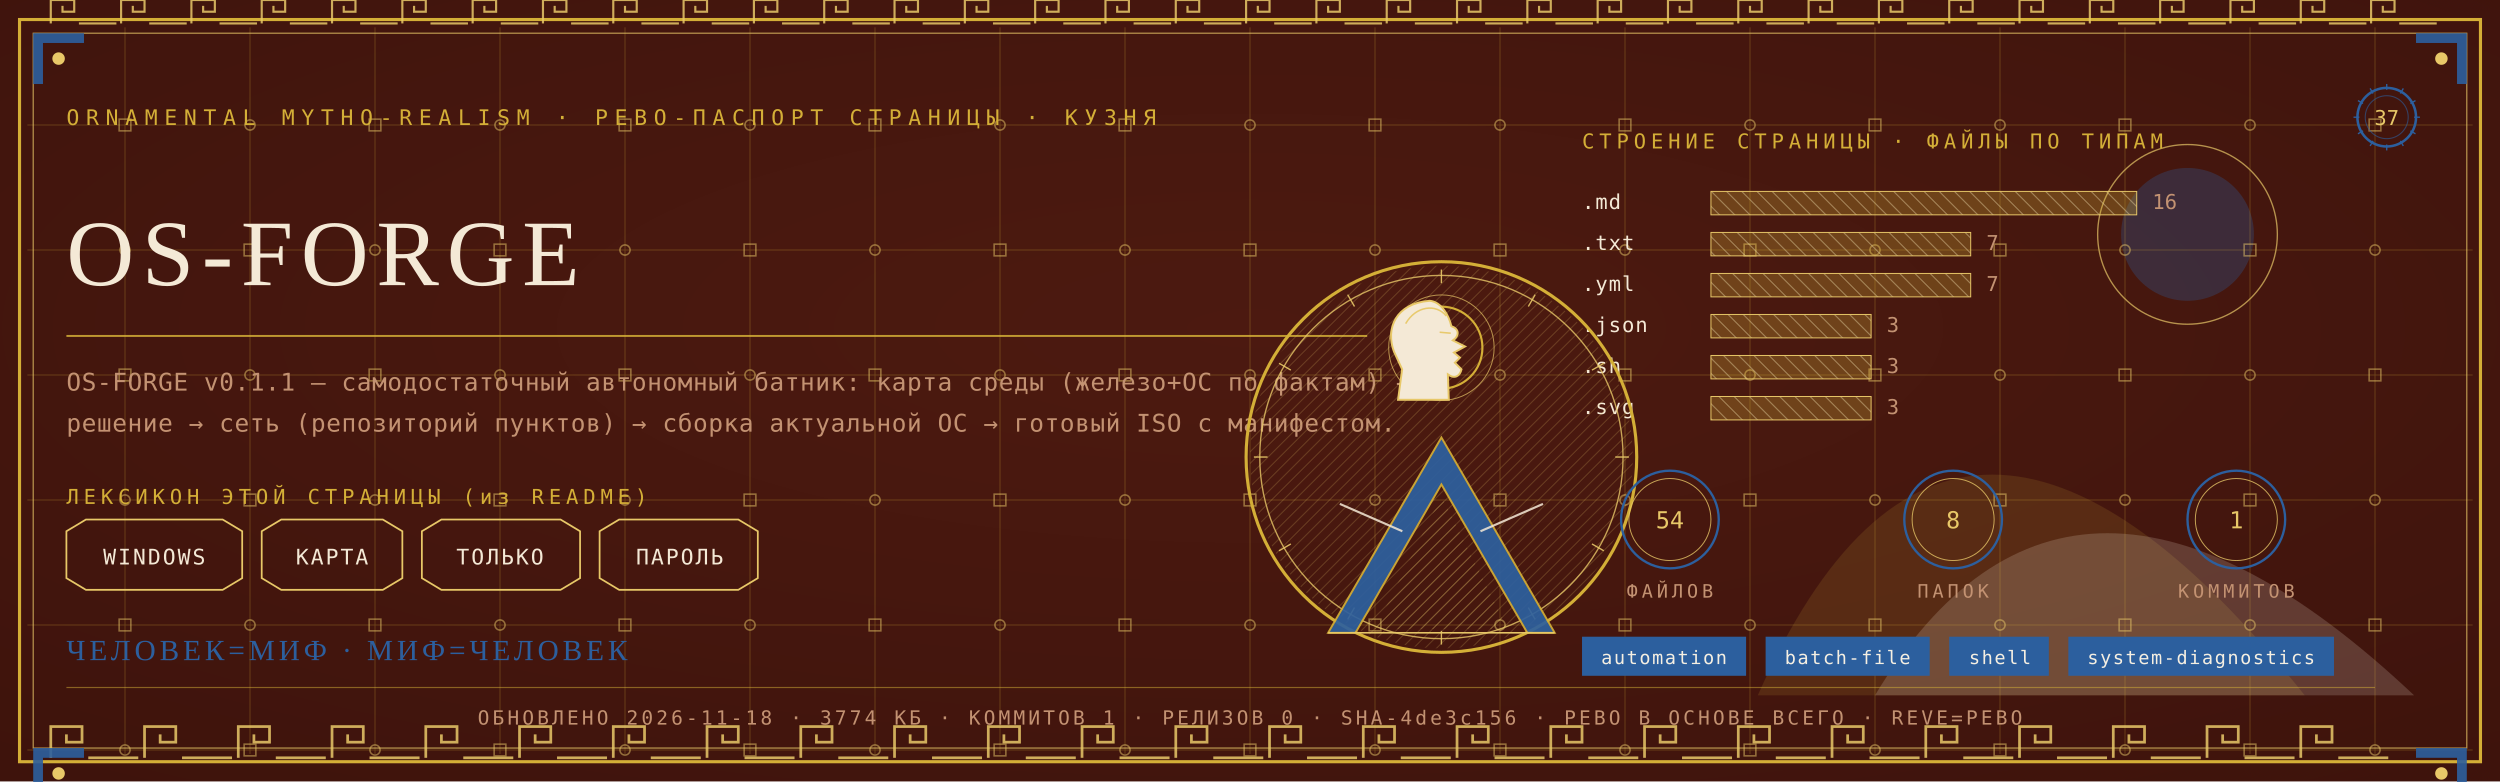
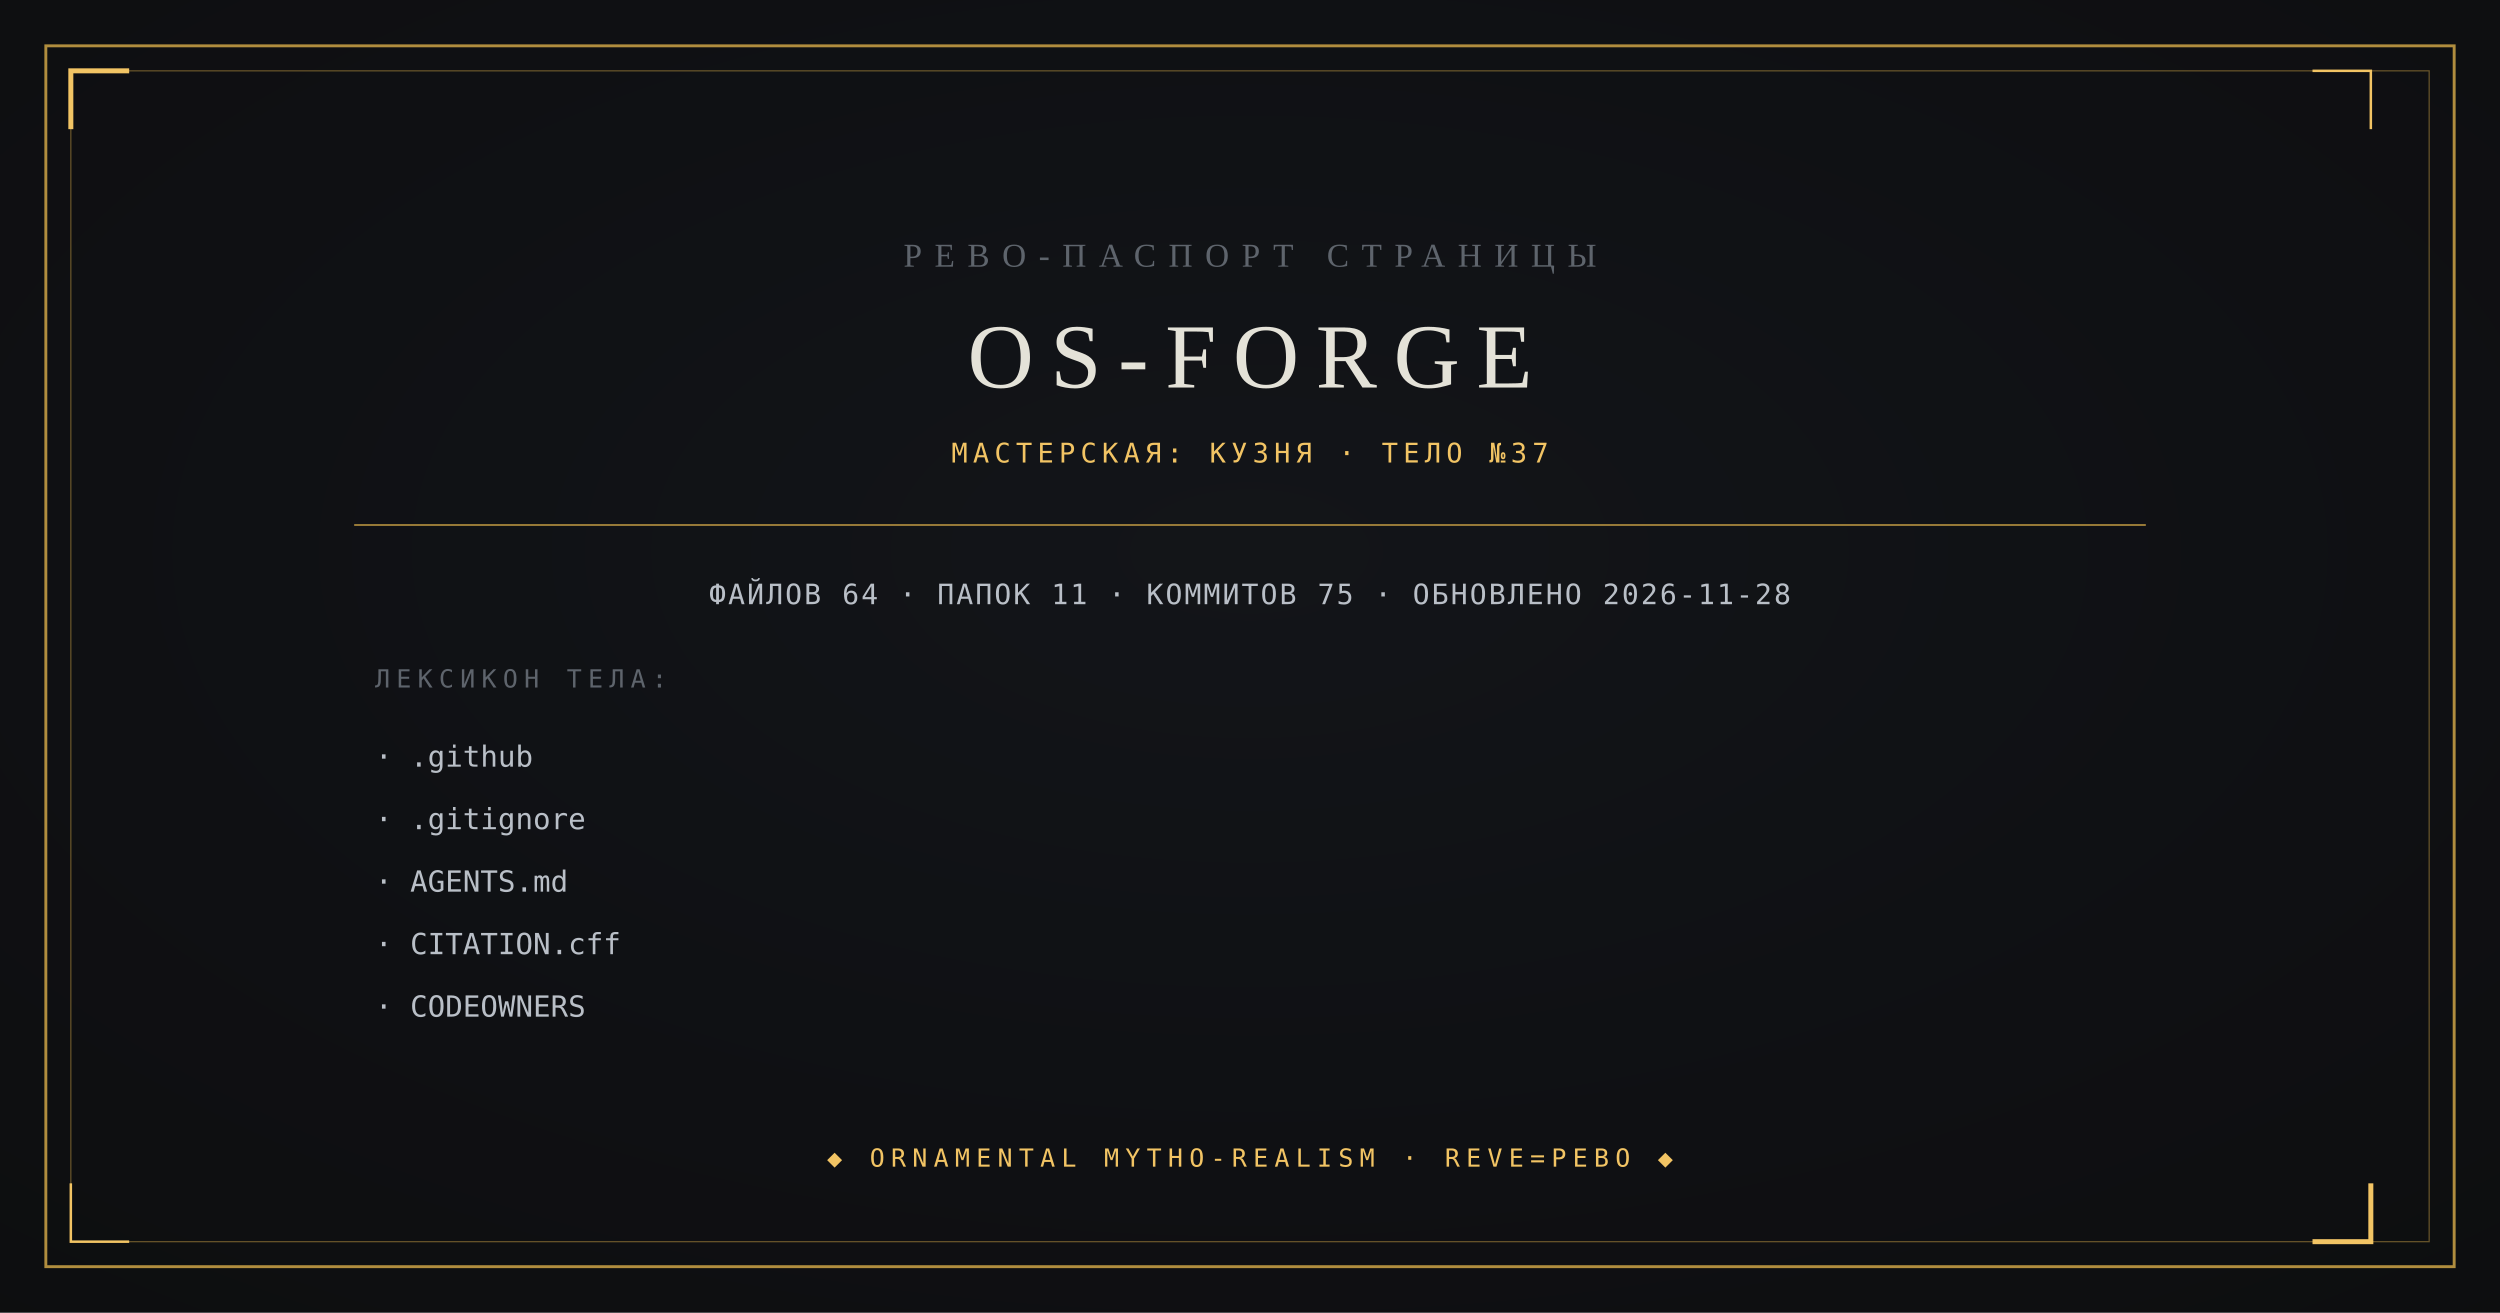
- <svg xmlns="http://www.w3.org/2000/svg" viewBox="0 0 1280 400" width="1280" height="400">
-   <defs>
-     <radialGradient id="rp37" cx="0.5" cy="0.42" r="1.1">
-       <stop offset="0" stop-color="#4E1A10" />
-       <stop offset="1" stop-color="#38100A" />
-     </radialGradient>
-     <pattern id="hatchm" width="4.2" height="4.2" patternUnits="userSpaceOnUse" patternTransform="rotate(45)">
-       <rect width="4.2" height="4.2" fill="none" />
-       <line x1="0" y1="0" x2="0" y2="4.2" stroke="#E8C868" stroke-width="0.5" />
-     </pattern>
-     <pattern id="hatchv" width="5.5" height="5.5" patternUnits="userSpaceOnUse" patternTransform="rotate(-45)">
-       <rect width="5.5" height="5.5" fill="none" />
-       <line x1="0" y1="0" x2="0" y2="5.5" stroke="#F4E9D6" stroke-width="0.5" />
-     </pattern>
-   </defs>
-   <rect width="1280" height="400" fill="#38100A" />
-   <rect width="1280" height="400" fill="url(#rp37)" opacity="0.94" />
-   <path d="M 900 356 Q 1000 130 1180 356 Z" fill="#D4AF37" opacity="0.14" />
-   <path d="M 960 356 Q 1060 190 1236 356 Z" fill="#F4E9D6" opacity="0.18" />
-   <circle cx="1120" cy="120" r="34" fill="#2C5F9E" opacity="0.30" />
-   <circle cx="1120" cy="120" r="46" fill="none" stroke="#E8C868" stroke-width="0.7" opacity="0.7" />
-   <g stroke="#D4AF37" stroke-width="0.45" opacity="0.30">
-     <line x1="64" y1="14" x2="64" y2="386" />
-     <line x1="128" y1="14" x2="128" y2="386" />
-     <line x1="192" y1="14" x2="192" y2="386" />
-     <line x1="256" y1="14" x2="256" y2="386" />
-     <line x1="320" y1="14" x2="320" y2="386" />
-     <line x1="384" y1="14" x2="384" y2="386" />
-     <line x1="448" y1="14" x2="448" y2="386" />
-     <line x1="512" y1="14" x2="512" y2="386" />
-     <line x1="576" y1="14" x2="576" y2="386" />
-     <line x1="640" y1="14" x2="640" y2="386" />
-     <line x1="704" y1="14" x2="704" y2="386" />
-     <line x1="768" y1="14" x2="768" y2="386" />
-     <line x1="832" y1="14" x2="832" y2="386" />
-     <line x1="896" y1="14" x2="896" y2="386" />
-     <line x1="960" y1="14" x2="960" y2="386" />
-     <line x1="1024" y1="14" x2="1024" y2="386" />
-     <line x1="1088" y1="14" x2="1088" y2="386" />
-     <line x1="1152" y1="14" x2="1152" y2="386" />
-     <line x1="1216" y1="14" x2="1216" y2="386" />
-     <line x1="14" y1="64" x2="1266" y2="64" />
-     <line x1="14" y1="128" x2="1266" y2="128" />
-     <line x1="14" y1="192" x2="1266" y2="192" />
-     <line x1="14" y1="256" x2="1266" y2="256" />
-     <line x1="14" y1="320" x2="1266" y2="320" />
-     <line x1="14" y1="384" x2="1266" y2="384" />
-   </g>
-   <g fill="none" stroke="#E8C868" stroke-width="0.8" opacity="0.5">
-     <rect x="61" y="61" width="6" height="6" />
-     <circle cx="64" cy="128" r="2.6" />
-     <rect x="61" y="189" width="6" height="6" />
-     <circle cx="64" cy="256" r="2.6" />
-     <rect x="61" y="317" width="6" height="6" />
-     <circle cx="64" cy="384" r="2.6" />
-     <circle cx="128" cy="64" r="2.6" />
-     <rect x="125" y="125" width="6" height="6" />
-     <circle cx="128" cy="192" r="2.6" />
-     <rect x="125" y="253" width="6" height="6" />
-     <circle cx="128" cy="320" r="2.6" />
-     <rect x="125" y="381" width="6" height="6" />
-     <rect x="189" y="61" width="6" height="6" />
-     <circle cx="192" cy="128" r="2.6" />
-     <rect x="189" y="189" width="6" height="6" />
-     <circle cx="192" cy="256" r="2.6" />
-     <rect x="189" y="317" width="6" height="6" />
-     <circle cx="192" cy="384" r="2.6" />
-     <circle cx="256" cy="64" r="2.6" />
-     <rect x="253" y="125" width="6" height="6" />
-     <circle cx="256" cy="192" r="2.6" />
-     <rect x="253" y="253" width="6" height="6" />
-     <circle cx="256" cy="320" r="2.6" />
-     <rect x="253" y="381" width="6" height="6" />
-     <rect x="317" y="61" width="6" height="6" />
-     <circle cx="320" cy="128" r="2.6" />
-     <rect x="317" y="189" width="6" height="6" />
-     <circle cx="320" cy="256" r="2.6" />
-     <rect x="317" y="317" width="6" height="6" />
-     <circle cx="320" cy="384" r="2.6" />
-     <circle cx="384" cy="64" r="2.6" />
-     <rect x="381" y="125" width="6" height="6" />
-     <circle cx="384" cy="192" r="2.6" />
-     <rect x="381" y="253" width="6" height="6" />
-     <circle cx="384" cy="320" r="2.6" />
-     <rect x="381" y="381" width="6" height="6" />
-     <rect x="445" y="61" width="6" height="6" />
-     <circle cx="448" cy="128" r="2.6" />
-     <rect x="445" y="189" width="6" height="6" />
-     <circle cx="448" cy="256" r="2.6" />
-     <rect x="445" y="317" width="6" height="6" />
-     <circle cx="448" cy="384" r="2.6" />
-     <circle cx="512" cy="64" r="2.6" />
-     <rect x="509" y="125" width="6" height="6" />
-     <circle cx="512" cy="192" r="2.6" />
-     <rect x="509" y="253" width="6" height="6" />
-     <circle cx="512" cy="320" r="2.6" />
-     <rect x="509" y="381" width="6" height="6" />
-     <rect x="573" y="61" width="6" height="6" />
-     <circle cx="576" cy="128" r="2.6" />
-     <rect x="573" y="189" width="6" height="6" />
-     <circle cx="576" cy="256" r="2.6" />
-     <rect x="573" y="317" width="6" height="6" />
-     <circle cx="576" cy="384" r="2.6" />
-     <circle cx="640" cy="64" r="2.6" />
-     <rect x="637" y="125" width="6" height="6" />
-     <circle cx="640" cy="192" r="2.6" />
-     <rect x="637" y="253" width="6" height="6" />
-     <circle cx="640" cy="320" r="2.6" />
-     <rect x="637" y="381" width="6" height="6" />
-     <rect x="701" y="61" width="6" height="6" />
-     <circle cx="704" cy="128" r="2.6" />
-     <rect x="701" y="189" width="6" height="6" />
-     <circle cx="704" cy="256" r="2.6" />
-     <rect x="701" y="317" width="6" height="6" />
-     <circle cx="704" cy="384" r="2.6" />
-     <circle cx="768" cy="64" r="2.6" />
-     <rect x="765" y="125" width="6" height="6" />
-     <circle cx="768" cy="192" r="2.6" />
-     <rect x="765" y="253" width="6" height="6" />
-     <circle cx="768" cy="320" r="2.6" />
-     <rect x="765" y="381" width="6" height="6" />
-     <rect x="829" y="61" width="6" height="6" />
-     <circle cx="832" cy="128" r="2.6" />
-     <rect x="829" y="189" width="6" height="6" />
-     <circle cx="832" cy="256" r="2.6" />
-     <rect x="829" y="317" width="6" height="6" />
-     <circle cx="832" cy="384" r="2.6" />
-     <circle cx="896" cy="64" r="2.6" />
-     <rect x="893" y="125" width="6" height="6" />
-     <circle cx="896" cy="192" r="2.6" />
-     <rect x="893" y="253" width="6" height="6" />
-     <circle cx="896" cy="320" r="2.6" />
-     <rect x="893" y="381" width="6" height="6" />
-     <rect x="957" y="61" width="6" height="6" />
-     <circle cx="960" cy="128" r="2.6" />
-     <rect x="957" y="189" width="6" height="6" />
-     <circle cx="960" cy="256" r="2.6" />
-     <rect x="957" y="317" width="6" height="6" />
-     <circle cx="960" cy="384" r="2.6" />
-     <circle cx="1024" cy="64" r="2.6" />
-     <rect x="1021" y="125" width="6" height="6" />
-     <circle cx="1024" cy="192" r="2.6" />
-     <rect x="1021" y="253" width="6" height="6" />
-     <circle cx="1024" cy="320" r="2.6" />
-     <rect x="1021" y="381" width="6" height="6" />
-     <rect x="1085" y="61" width="6" height="6" />
-     <circle cx="1088" cy="128" r="2.6" />
-     <rect x="1085" y="189" width="6" height="6" />
-     <circle cx="1088" cy="256" r="2.6" />
-     <rect x="1085" y="317" width="6" height="6" />
-     <circle cx="1088" cy="384" r="2.6" />
-     <circle cx="1152" cy="64" r="2.6" />
-     <rect x="1149" y="125" width="6" height="6" />
-     <circle cx="1152" cy="192" r="2.6" />
-     <rect x="1149" y="253" width="6" height="6" />
-     <circle cx="1152" cy="320" r="2.6" />
-     <rect x="1149" y="381" width="6" height="6" />
-     <rect x="1213" y="61" width="6" height="6" />
-     <circle cx="1216" cy="128" r="2.6" />
-     <rect x="1213" y="189" width="6" height="6" />
-     <circle cx="1216" cy="256" r="2.6" />
-     <rect x="1213" y="317" width="6" height="6" />
-     <circle cx="1216" cy="384" r="2.6" />
-   </g>
-   <rect x="10" y="10" width="1260" height="380" fill="none" stroke="#D4AF37" stroke-width="1.6" />
-   <rect x="17" y="17" width="1246" height="366" fill="none" stroke="#E8C868" stroke-width="0.6" opacity="0.75" />
-   <g fill="none" stroke="#E8C868" stroke-width="1.4" opacity="0.85">
-     <path d="M 26 388 L 26 372 L 42 372 L 42 380.0 L 34.0 380.0 L 34.0 376.0" />
-     <line x1="45.2" y1="388" x2="70.8" y2="388" />
-     <path d="M 74 388 L 74 372 L 90 372 L 90 380.0 L 82.0 380.0 L 82.0 376.0" />
-     <line x1="93.2" y1="388" x2="118.8" y2="388" />
-     <path d="M 122 388 L 122 372 L 138 372 L 138 380.0 L 130.0 380.0 L 130.0 376.0" />
-     <line x1="141.2" y1="388" x2="166.8" y2="388" />
-     <path d="M 170 388 L 170 372 L 186 372 L 186 380.0 L 178.0 380.0 L 178.0 376.0" />
-     <line x1="189.2" y1="388" x2="214.8" y2="388" />
-     <path d="M 218 388 L 218 372 L 234 372 L 234 380.0 L 226.0 380.0 L 226.0 376.0" />
-     <line x1="237.2" y1="388" x2="262.8" y2="388" />
-     <path d="M 266 388 L 266 372 L 282 372 L 282 380.0 L 274.0 380.0 L 274.0 376.0" />
-     <line x1="285.2" y1="388" x2="310.8" y2="388" />
-     <path d="M 314 388 L 314 372 L 330 372 L 330 380.0 L 322.0 380.0 L 322.0 376.0" />
-     <line x1="333.2" y1="388" x2="358.8" y2="388" />
-     <path d="M 362 388 L 362 372 L 378 372 L 378 380.0 L 370.0 380.0 L 370.0 376.0" />
-     <line x1="381.2" y1="388" x2="406.8" y2="388" />
-     <path d="M 410 388 L 410 372 L 426 372 L 426 380.0 L 418.0 380.0 L 418.0 376.0" />
-     <line x1="429.2" y1="388" x2="454.8" y2="388" />
-     <path d="M 458 388 L 458 372 L 474 372 L 474 380.0 L 466.0 380.0 L 466.0 376.0" />
-     <line x1="477.2" y1="388" x2="502.8" y2="388" />
-     <path d="M 506 388 L 506 372 L 522 372 L 522 380.0 L 514.0 380.0 L 514.0 376.0" />
-     <line x1="525.2" y1="388" x2="550.8" y2="388" />
-     <path d="M 554 388 L 554 372 L 570 372 L 570 380.0 L 562.0 380.0 L 562.0 376.0" />
-     <line x1="573.2" y1="388" x2="598.8" y2="388" />
-     <path d="M 602 388 L 602 372 L 618 372 L 618 380.0 L 610.0 380.0 L 610.0 376.0" />
-     <line x1="621.2" y1="388" x2="646.8" y2="388" />
-     <path d="M 650 388 L 650 372 L 666 372 L 666 380.0 L 658.0 380.0 L 658.0 376.0" />
-     <line x1="669.2" y1="388" x2="694.8" y2="388" />
-     <path d="M 698 388 L 698 372 L 714 372 L 714 380.0 L 706.0 380.0 L 706.0 376.0" />
-     <line x1="717.2" y1="388" x2="742.8" y2="388" />
-     <path d="M 746 388 L 746 372 L 762 372 L 762 380.0 L 754.0 380.0 L 754.0 376.0" />
-     <line x1="765.2" y1="388" x2="790.8" y2="388" />
-     <path d="M 794 388 L 794 372 L 810 372 L 810 380.0 L 802.0 380.0 L 802.0 376.0" />
-     <line x1="813.2" y1="388" x2="838.8" y2="388" />
-     <path d="M 842 388 L 842 372 L 858 372 L 858 380.0 L 850.0 380.0 L 850.0 376.0" />
-     <line x1="861.2" y1="388" x2="886.8" y2="388" />
-     <path d="M 890 388 L 890 372 L 906 372 L 906 380.0 L 898.0 380.0 L 898.0 376.0" />
-     <line x1="909.2" y1="388" x2="934.8" y2="388" />
-     <path d="M 938 388 L 938 372 L 954 372 L 954 380.0 L 946.0 380.0 L 946.0 376.0" />
-     <line x1="957.2" y1="388" x2="982.8" y2="388" />
-     <path d="M 986 388 L 986 372 L 1002 372 L 1002 380.0 L 994.0 380.0 L 994.0 376.0" />
-     <line x1="1005.2" y1="388" x2="1030.8" y2="388" />
-     <path d="M 1034 388 L 1034 372 L 1050 372 L 1050 380.0 L 1042.0 380.0 L 1042.0 376.0" />
-     <line x1="1053.2" y1="388" x2="1078.8" y2="388" />
-     <path d="M 1082 388 L 1082 372 L 1098 372 L 1098 380.0 L 1090.0 380.0 L 1090.0 376.0" />
-     <line x1="1101.2" y1="388" x2="1126.8" y2="388" />
-     <path d="M 1130 388 L 1130 372 L 1146 372 L 1146 380.0 L 1138.0 380.0 L 1138.0 376.0" />
-     <line x1="1149.2" y1="388" x2="1174.8" y2="388" />
-     <path d="M 1178 388 L 1178 372 L 1194 372 L 1194 380.0 L 1186.0 380.0 L 1186.0 376.0" />
-     <line x1="1197.2" y1="388" x2="1222.8" y2="388" />
-   </g>
-   <g fill="none" stroke="#E8C868" stroke-width="1.1" opacity="0.85">
-     <path d="M 26 12 L 26 0 L 38 0 L 38 6.0 L 32.0 6.0 L 32.0 3.0" />
-     <line x1="40.4" y1="12" x2="59.6" y2="12" />
-     <path d="M 62 12 L 62 0 L 74 0 L 74 6.0 L 68.0 6.0 L 68.0 3.0" />
-     <line x1="76.4" y1="12" x2="95.6" y2="12" />
-     <path d="M 98 12 L 98 0 L 110 0 L 110 6.0 L 104.0 6.0 L 104.0 3.0" />
-     <line x1="112.4" y1="12" x2="131.6" y2="12" />
-     <path d="M 134 12 L 134 0 L 146 0 L 146 6.0 L 140.0 6.0 L 140.0 3.0" />
-     <line x1="148.4" y1="12" x2="167.6" y2="12" />
-     <path d="M 170 12 L 170 0 L 182 0 L 182 6.0 L 176.0 6.0 L 176.0 3.0" />
-     <line x1="184.4" y1="12" x2="203.6" y2="12" />
-     <path d="M 206 12 L 206 0 L 218 0 L 218 6.0 L 212.0 6.0 L 212.0 3.0" />
-     <line x1="220.4" y1="12" x2="239.6" y2="12" />
-     <path d="M 242 12 L 242 0 L 254 0 L 254 6.0 L 248.0 6.0 L 248.0 3.0" />
-     <line x1="256.4" y1="12" x2="275.6" y2="12" />
-     <path d="M 278 12 L 278 0 L 290 0 L 290 6.0 L 284.0 6.0 L 284.0 3.0" />
-     <line x1="292.4" y1="12" x2="311.6" y2="12" />
-     <path d="M 314 12 L 314 0 L 326 0 L 326 6.0 L 320.0 6.0 L 320.0 3.0" />
-     <line x1="328.4" y1="12" x2="347.6" y2="12" />
-     <path d="M 350 12 L 350 0 L 362 0 L 362 6.0 L 356.0 6.0 L 356.0 3.0" />
-     <line x1="364.4" y1="12" x2="383.6" y2="12" />
-     <path d="M 386 12 L 386 0 L 398 0 L 398 6.0 L 392.0 6.0 L 392.0 3.0" />
-     <line x1="400.4" y1="12" x2="419.6" y2="12" />
-     <path d="M 422 12 L 422 0 L 434 0 L 434 6.0 L 428.0 6.0 L 428.0 3.0" />
-     <line x1="436.4" y1="12" x2="455.6" y2="12" />
-     <path d="M 458 12 L 458 0 L 470 0 L 470 6.0 L 464.0 6.0 L 464.0 3.0" />
-     <line x1="472.4" y1="12" x2="491.6" y2="12" />
-     <path d="M 494 12 L 494 0 L 506 0 L 506 6.0 L 500.0 6.0 L 500.0 3.0" />
-     <line x1="508.4" y1="12" x2="527.6" y2="12" />
-     <path d="M 530 12 L 530 0 L 542 0 L 542 6.0 L 536.0 6.0 L 536.0 3.0" />
-     <line x1="544.4" y1="12" x2="563.6" y2="12" />
-     <path d="M 566 12 L 566 0 L 578 0 L 578 6.0 L 572.0 6.0 L 572.0 3.0" />
-     <line x1="580.4" y1="12" x2="599.6" y2="12" />
-     <path d="M 602 12 L 602 0 L 614 0 L 614 6.0 L 608.0 6.0 L 608.0 3.0" />
-     <line x1="616.4" y1="12" x2="635.6" y2="12" />
-     <path d="M 638 12 L 638 0 L 650 0 L 650 6.0 L 644.0 6.0 L 644.0 3.0" />
-     <line x1="652.4" y1="12" x2="671.6" y2="12" />
-     <path d="M 674 12 L 674 0 L 686 0 L 686 6.0 L 680.0 6.0 L 680.0 3.0" />
-     <line x1="688.4" y1="12" x2="707.6" y2="12" />
-     <path d="M 710 12 L 710 0 L 722 0 L 722 6.0 L 716.0 6.0 L 716.0 3.0" />
-     <line x1="724.4" y1="12" x2="743.6" y2="12" />
-     <path d="M 746 12 L 746 0 L 758 0 L 758 6.0 L 752.0 6.0 L 752.0 3.0" />
-     <line x1="760.4" y1="12" x2="779.6" y2="12" />
-     <path d="M 782 12 L 782 0 L 794 0 L 794 6.0 L 788.0 6.0 L 788.0 3.0" />
-     <line x1="796.4" y1="12" x2="815.6" y2="12" />
-     <path d="M 818 12 L 818 0 L 830 0 L 830 6.0 L 824.0 6.0 L 824.0 3.0" />
-     <line x1="832.4" y1="12" x2="851.6" y2="12" />
-     <path d="M 854 12 L 854 0 L 866 0 L 866 6.0 L 860.0 6.0 L 860.0 3.0" />
-     <line x1="868.4" y1="12" x2="887.6" y2="12" />
-     <path d="M 890 12 L 890 0 L 902 0 L 902 6.0 L 896.0 6.0 L 896.0 3.0" />
-     <line x1="904.4" y1="12" x2="923.6" y2="12" />
-     <path d="M 926 12 L 926 0 L 938 0 L 938 6.0 L 932.0 6.0 L 932.0 3.0" />
-     <line x1="940.4" y1="12" x2="959.6" y2="12" />
-     <path d="M 962 12 L 962 0 L 974 0 L 974 6.0 L 968.0 6.0 L 968.0 3.0" />
-     <line x1="976.4" y1="12" x2="995.6" y2="12" />
-     <path d="M 998 12 L 998 0 L 1010 0 L 1010 6.0 L 1004.0 6.0 L 1004.0 3.0" />
-     <line x1="1012.4" y1="12" x2="1031.6" y2="12" />
-     <path d="M 1034 12 L 1034 0 L 1046 0 L 1046 6.0 L 1040.0 6.0 L 1040.0 3.0" />
-     <line x1="1048.4" y1="12" x2="1067.6" y2="12" />
-     <path d="M 1070 12 L 1070 0 L 1082 0 L 1082 6.0 L 1076.0 6.0 L 1076.0 3.0" />
-     <line x1="1084.4" y1="12" x2="1103.6" y2="12" />
-     <path d="M 1106 12 L 1106 0 L 1118 0 L 1118 6.0 L 1112.0 6.0 L 1112.0 3.0" />
-     <line x1="1120.4" y1="12" x2="1139.6" y2="12" />
-     <path d="M 1142 12 L 1142 0 L 1154 0 L 1154 6.0 L 1148.0 6.0 L 1148.0 3.0" />
-     <line x1="1156.4" y1="12" x2="1175.6" y2="12" />
-     <path d="M 1178 12 L 1178 0 L 1190 0 L 1190 6.0 L 1184.0 6.0 L 1184.0 3.0" />
-     <line x1="1192.4" y1="12" x2="1211.6" y2="12" />
-     <path d="M 1214 12 L 1214 0 L 1226 0 L 1226 6.0 L 1220.0 6.0 L 1220.0 3.0" />
-     <line x1="1228.4" y1="12" x2="1247.6" y2="12" />
-   </g>
-   <g transform="translate(17,17) scale(1,1)">
-     <path d="M 0 0 L 26 0 L 26 5 L 5 5 L 5 26 L 0 26 Z" fill="#2C5F9E" opacity="0.9" />
-     <circle cx="13" cy="13" r="3.2" fill="#E8C868" />
-   </g>
-   <g transform="translate(1263,17) scale(-1,1)">
-     <path d="M 0 0 L 26 0 L 26 5 L 5 5 L 5 26 L 0 26 Z" fill="#2C5F9E" opacity="0.9" />
-     <circle cx="13" cy="13" r="3.2" fill="#E8C868" />
-   </g>
-   <g transform="translate(17,383) scale(1,1)">
-     <path d="M 0 0 L 26 0 L 26 5 L 5 5 L 5 26 L 0 26 Z" fill="#2C5F9E" opacity="0.9" />
-     <circle cx="13" cy="13" r="3.2" fill="#E8C868" />
-   </g>
-   <g transform="translate(1263,383) scale(-1,1)">
-     <path d="M 0 0 L 26 0 L 26 5 L 5 5 L 5 26 L 0 26 Z" fill="#2C5F9E" opacity="0.9" />
-     <circle cx="13" cy="13" r="3.2" fill="#E8C868" />
-   </g>
-   <text x="34" y="64" font-family="'Cascadia Mono', ui-monospace, Consolas, monospace" font-size="11" fill="#D4AF37" letter-spacing="3.4">ORNAMENTAL MYTHO-REALISM · РЕВО-ПАСПОРТ СТРАНИЦЫ · КУЗНЯ</text>
-   <g transform="translate(1222,60)">
-     <circle r="15" fill="none" stroke="#2C5F9E" stroke-width="1.3" />
-     <circle r="11" fill="none" stroke="#2C5F9E" stroke-width="0.55" opacity="0.6" />
-     <text y="4" text-anchor="middle" font-family="'Cascadia Mono', ui-monospace, Consolas, monospace" font-size="10.5" fill="#E8C868">37</text>
-     <g stroke="#2C5F9E" stroke-width="0.7">
-       <line x1="0" y1="-17" x2="0" y2="-14" transform="rotate(0)" />
-       <line x1="0" y1="-17" x2="0" y2="-14" transform="rotate(30)" />
-       <line x1="0" y1="-17" x2="0" y2="-14" transform="rotate(60)" />
-       <line x1="0" y1="-17" x2="0" y2="-14" transform="rotate(90)" />
-       <line x1="0" y1="-17" x2="0" y2="-14" transform="rotate(120)" />
-       <line x1="0" y1="-17" x2="0" y2="-14" transform="rotate(150)" />
-       <line x1="0" y1="-17" x2="0" y2="-14" transform="rotate(180)" />
-       <line x1="0" y1="-17" x2="0" y2="-14" transform="rotate(210)" />
-       <line x1="0" y1="-17" x2="0" y2="-14" transform="rotate(240)" />
-       <line x1="0" y1="-17" x2="0" y2="-14" transform="rotate(270)" />
-       <line x1="0" y1="-17" x2="0" y2="-14" transform="rotate(300)" />
-       <line x1="0" y1="-17" x2="0" y2="-14" transform="rotate(330)" />
-     </g>
-   </g>
-   <text x="34" y="146" font-family="Georgia, 'Times New Roman', serif" font-size="48.0" fill="#F4E9D6" letter-spacing="4">OS-FORGE</text>
-   <line x1="34" y1="172" x2="700" y2="172" stroke="#D4AF37" stroke-width="1" opacity="0.85" />
-   <text x="34" y="200" font-family="'Cascadia Mono', ui-monospace, Consolas, monospace" font-size="12.5" fill="#C39272" letter-spacing="0.3">OS-FORGE v0.1.1 — самодостаточный автономный батник: карта среды (железо+ОС по фактам) →</text>
-   <text x="34" y="221" font-family="'Cascadia Mono', ui-monospace, Consolas, monospace" font-size="12.5" fill="#C39272" letter-spacing="0.3">решение → сеть (репозиторий пунктов) → сборка актуальной ОС → готовый ISO с манифестом.</text>
-   <text x="34" y="258" font-family="'Cascadia Mono', ui-monospace, Consolas, monospace" font-size="10.5" fill="#D4AF37" letter-spacing="2.5">ЛЕКСИКОН ЭТОЙ СТРАНИЦЫ (из README)</text>
-   <path d="M 34 272 L 44 266 L 114 266 L 124 272 L 124 296 L 114 302 L 44 302 L 34 296 Z" fill="none" stroke="#E8C868" stroke-width="0.9" />
-   <text x="79" y="289" text-anchor="middle" font-family="'Cascadia Mono', ui-monospace, Consolas, monospace" font-size="11" fill="#F4E9D6" letter-spacing="1">WINDOWS</text>
-   <path d="M 134 272 L 144 266 L 196 266 L 206 272 L 206 296 L 196 302 L 144 302 L 134 296 Z" fill="none" stroke="#E8C868" stroke-width="0.9" />
-   <text x="170" y="289" text-anchor="middle" font-family="'Cascadia Mono', ui-monospace, Consolas, monospace" font-size="11" fill="#F4E9D6" letter-spacing="1">КАРТА</text>
-   <path d="M 216 272 L 226 266 L 287 266 L 297 272 L 297 296 L 287 302 L 226 302 L 216 296 Z" fill="none" stroke="#E8C868" stroke-width="0.9" />
-   <text x="256" y="289" text-anchor="middle" font-family="'Cascadia Mono', ui-monospace, Consolas, monospace" font-size="11" fill="#F4E9D6" letter-spacing="1">ТОЛЬКО</text>
-   <path d="M 307 272 L 317 266 L 378 266 L 388 272 L 388 296 L 378 302 L 317 302 L 307 296 Z" fill="none" stroke="#E8C868" stroke-width="0.9" />
-   <text x="348" y="289" text-anchor="middle" font-family="'Cascadia Mono', ui-monospace, Consolas, monospace" font-size="11" fill="#F4E9D6" letter-spacing="1">ПАРОЛЬ</text>
-   <text x="810" y="76" font-family="'Cascadia Mono', ui-monospace, Consolas, monospace" font-size="10.5" fill="#D4AF37" letter-spacing="2.5">СТРОЕНИЕ СТРАНИЦЫ · ФАЙЛЫ ПО ТИПАМ</text>
-   <text x="810" y="107" font-family="'Cascadia Mono', ui-monospace, Consolas, monospace" font-size="10.5" fill="#F4E9D6" letter-spacing="0.5">.md</text>
-   <rect x="876" y="98" width="218" height="12" fill="url(#hatchv)" opacity="0.9" />
-   <rect x="876" y="98" width="218" height="12" fill="#D4AF37" opacity="0.28" />
-   <rect x="876" y="98" width="218" height="12" fill="none" stroke="#E8C868" stroke-width="0.5" />
-   <text x="1102" y="107" font-family="'Cascadia Mono', ui-monospace, Consolas, monospace" font-size="10.5" fill="#C39272">16</text>
-   <text x="810" y="128" font-family="'Cascadia Mono', ui-monospace, Consolas, monospace" font-size="10.5" fill="#F4E9D6" letter-spacing="0.5">.txt</text>
-   <rect x="876" y="119" width="133" height="12" fill="url(#hatchv)" opacity="0.9" />
-   <rect x="876" y="119" width="133" height="12" fill="#D4AF37" opacity="0.28" />
-   <rect x="876" y="119" width="133" height="12" fill="none" stroke="#E8C868" stroke-width="0.5" />
-   <text x="1017" y="128" font-family="'Cascadia Mono', ui-monospace, Consolas, monospace" font-size="10.5" fill="#C39272">7</text>
-   <text x="810" y="149" font-family="'Cascadia Mono', ui-monospace, Consolas, monospace" font-size="10.5" fill="#F4E9D6" letter-spacing="0.5">.yml</text>
-   <rect x="876" y="140" width="133" height="12" fill="url(#hatchv)" opacity="0.9" />
-   <rect x="876" y="140" width="133" height="12" fill="#D4AF37" opacity="0.28" />
-   <rect x="876" y="140" width="133" height="12" fill="none" stroke="#E8C868" stroke-width="0.5" />
-   <text x="1017" y="149" font-family="'Cascadia Mono', ui-monospace, Consolas, monospace" font-size="10.5" fill="#C39272">7</text>
-   <text x="810" y="170" font-family="'Cascadia Mono', ui-monospace, Consolas, monospace" font-size="10.5" fill="#F4E9D6" letter-spacing="0.5">.json</text>
-   <rect x="876" y="161" width="82" height="12" fill="url(#hatchv)" opacity="0.9" />
-   <rect x="876" y="161" width="82" height="12" fill="#D4AF37" opacity="0.28" />
-   <rect x="876" y="161" width="82" height="12" fill="none" stroke="#E8C868" stroke-width="0.5" />
-   <text x="966" y="170" font-family="'Cascadia Mono', ui-monospace, Consolas, monospace" font-size="10.5" fill="#C39272">3</text>
-   <text x="810" y="191" font-family="'Cascadia Mono', ui-monospace, Consolas, monospace" font-size="10.5" fill="#F4E9D6" letter-spacing="0.5">.sh</text>
-   <rect x="876" y="182" width="82" height="12" fill="url(#hatchv)" opacity="0.9" />
-   <rect x="876" y="182" width="82" height="12" fill="#D4AF37" opacity="0.28" />
-   <rect x="876" y="182" width="82" height="12" fill="none" stroke="#E8C868" stroke-width="0.5" />
-   <text x="966" y="191" font-family="'Cascadia Mono', ui-monospace, Consolas, monospace" font-size="10.5" fill="#C39272">3</text>
-   <text x="810" y="212" font-family="'Cascadia Mono', ui-monospace, Consolas, monospace" font-size="10.5" fill="#F4E9D6" letter-spacing="0.5">.svg</text>
-   <rect x="876" y="203" width="82" height="12" fill="url(#hatchv)" opacity="0.9" />
-   <rect x="876" y="203" width="82" height="12" fill="#D4AF37" opacity="0.28" />
-   <rect x="876" y="203" width="82" height="12" fill="none" stroke="#E8C868" stroke-width="0.5" />
-   <text x="966" y="212" font-family="'Cascadia Mono', ui-monospace, Consolas, monospace" font-size="10.5" fill="#C39272">3</text>
-   <g transform="translate(738,234)">
-     <circle r="100" fill="none" stroke="#D4AF37" stroke-width="1.6" />
-     <circle r="93" fill="none" stroke="#E8C868" stroke-width="0.7" opacity="0.8" />
-     <circle r="98" fill="url(#hatchm)" opacity="0.4" />
-     <g stroke="#E8C868" stroke-width="0.7" opacity="0.9">
-       <line x1="0" y1="-96" x2="0" y2="-89" transform="rotate(0)" />
-       <line x1="0" y1="-96" x2="0" y2="-89" transform="rotate(30)" />
-       <line x1="0" y1="-96" x2="0" y2="-89" transform="rotate(60)" />
-       <line x1="0" y1="-96" x2="0" y2="-89" transform="rotate(90)" />
-       <line x1="0" y1="-96" x2="0" y2="-89" transform="rotate(120)" />
-       <line x1="0" y1="-96" x2="0" y2="-89" transform="rotate(150)" />
-       <line x1="0" y1="-96" x2="0" y2="-89" transform="rotate(180)" />
-       <line x1="0" y1="-96" x2="0" y2="-89" transform="rotate(210)" />
-       <line x1="0" y1="-96" x2="0" y2="-89" transform="rotate(240)" />
-       <line x1="0" y1="-96" x2="0" y2="-89" transform="rotate(270)" />
-       <line x1="0" y1="-96" x2="0" y2="-89" transform="rotate(300)" />
-       <line x1="0" y1="-96" x2="0" y2="-89" transform="rotate(330)" />
-     </g>
-     <circle cy="-56" r="21" fill="none" stroke="#D4AF37" stroke-width="1.1" />
-     <circle cy="-56" r="27" fill="none" stroke="#E8C868" stroke-width="0.5" opacity="0.7" />
-     <path d="M -6.0 -80.0 C -23.5 -78.7 -28.7 -65.7 -24.3 -54.0 L -20.1 -44.9 L -22.2 -29.3 L 3.8 -29.3 L 3.3 -42.3 C 6.9 -39.7 9.5 -41.5 10.3 -44.9 L 6.9 -48.3 L 9.5 -50.9 L 6.4 -53.5 L 12.1 -56.6 L 5.9 -59.7 C 9.5 -62.3 9.0 -65.7 5.1 -67.0 C 3.8 -72.7 -0.1 -79.5 -6.0 -80.0 Z" fill="#F4E9D6" stroke="#E8C868" stroke-width="1.0" />
-     <g fill="none" stroke="#E8C868" stroke-width="0.8" opacity="0.95">
-       <path d="M -18.3 -68.3 C -13.1 -77.4 -2.7 -78.7 2.5 -72.2" />
-       <path d="M -0.9 -63.9 L 4.8 -63.4" />
-     </g>
-     <path d="M -58.0 90.0 L 0 -10.0 L 58.0 90.0 L 44.0 90.0 L 0 14.0 L -44.0 90.0 Z" fill="#2C5F9E" opacity="0.92" stroke="#D4AF37" stroke-width="1.0" />
-     <path d="M -34.0 88.0 L 0 20.0 L 34.0 88.0" fill="url(#hatchm)" opacity="0.5" stroke="none" />
-     <path d="M -58.0 90.0 L 58.0 90.0" fill="none" stroke="#E8C868" stroke-width="0.8" />
-     <path d="M -52.0 24.0 L -20.0 38.0" fill="none" stroke="#F4E9D6" stroke-width="1.1" opacity="0.85" />
-     <path d="M 52.0 24.0 L 20.0 38.0" fill="none" stroke="#F4E9D6" stroke-width="1.1" opacity="0.85" />
-   </g>
-   <g transform="translate(855,266)">
-     <circle r="25" fill="none" stroke="#2C5F9E" stroke-width="1.2" />
-     <circle r="21" fill="none" stroke="#E8C868" stroke-width="0.5" opacity="0.8" />
-     <text y="4.5" text-anchor="middle" font-family="'Cascadia Mono', ui-monospace, Consolas, monospace" font-size="12" fill="#E8C868">54</text>
-     <text y="40" text-anchor="middle" font-family="'Cascadia Mono', ui-monospace, Consolas, monospace" font-size="9.5" fill="#C39272" letter-spacing="2">ФАЙЛОВ</text>
-   </g>
-   <g transform="translate(1000,266)">
-     <circle r="25" fill="none" stroke="#2C5F9E" stroke-width="1.2" />
-     <circle r="21" fill="none" stroke="#E8C868" stroke-width="0.5" opacity="0.8" />
-     <text y="4.5" text-anchor="middle" font-family="'Cascadia Mono', ui-monospace, Consolas, monospace" font-size="12" fill="#E8C868">8</text>
-     <text y="40" text-anchor="middle" font-family="'Cascadia Mono', ui-monospace, Consolas, monospace" font-size="9.5" fill="#C39272" letter-spacing="2">ПАПОК</text>
-   </g>
-   <g transform="translate(1145,266)">
-     <circle r="25" fill="none" stroke="#2C5F9E" stroke-width="1.2" />
-     <circle r="21" fill="none" stroke="#E8C868" stroke-width="0.5" opacity="0.8" />
-     <text y="4.5" text-anchor="middle" font-family="'Cascadia Mono', ui-monospace, Consolas, monospace" font-size="12" fill="#E8C868">1</text>
-     <text y="40" text-anchor="middle" font-family="'Cascadia Mono', ui-monospace, Consolas, monospace" font-size="9.5" fill="#C39272" letter-spacing="2">КОММИТОВ</text>
-   </g>
-   <rect x="810" y="326" rx="0" width="84" height="20" fill="#2C5F9E" />
-   <text x="852" y="340" text-anchor="middle" font-family="'Cascadia Mono', ui-monospace, Consolas, monospace" font-size="9.5" fill="#F5EFE2" letter-spacing="0.8">automation</text>
-   <rect x="904" y="326" rx="0" width="84" height="20" fill="#2C5F9E" />
-   <text x="946" y="340" text-anchor="middle" font-family="'Cascadia Mono', ui-monospace, Consolas, monospace" font-size="9.5" fill="#F5EFE2" letter-spacing="0.8">batch-file</text>
-   <rect x="998" y="326" rx="0" width="51" height="20" fill="#2C5F9E" />
-   <text x="1024" y="340" text-anchor="middle" font-family="'Cascadia Mono', ui-monospace, Consolas, monospace" font-size="9.5" fill="#F5EFE2" letter-spacing="0.8">shell</text>
-   <rect x="1059" y="326" rx="0" width="136" height="20" fill="#2C5F9E" />
-   <text x="1127" y="340" text-anchor="middle" font-family="'Cascadia Mono', ui-monospace, Consolas, monospace" font-size="9.5" fill="#F5EFE2" letter-spacing="0.8">system-diagnostics</text>
-   <text x="34" y="338" font-family="Georgia, 'Times New Roman', serif" font-size="15" fill="#2C5F9E" letter-spacing="2">ЧЕЛОВЕК=МИФ · МИФ=ЧЕЛОВЕК</text>
-   <line x1="34" y1="352" x2="1216" y2="352" stroke="#D4AF37" stroke-width="0.6" opacity="0.5" />
-   <text x="640" y="371" text-anchor="middle" font-family="'Cascadia Mono', ui-monospace, Consolas, monospace" font-size="10" fill="#C39272" letter-spacing="1.6">ОБНОВЛЕНО 2026-11-18 · 3774 КБ · КОММИТОВ 1 · РЕЛИЗОВ 0 · SHA-4de3c156 · РЕВО В ОСНОВЕ ВСЕГО · REVE=РЕВО</text>
+ <svg xmlns="http://www.w3.org/2000/svg" viewBox="0 0 1200 630" width="1200" height="630">
+   <rect width="1200" height="630" fill="#0B0C0E" />
+   <radialGradient id="v" cx="0.5" cy="0.42" r="0.95">
+     <stop offset="0" stop-color="#14161A" />
+     <stop offset="1" stop-color="#0B0C0E" />
+   </radialGradient>
+   <rect width="1200" height="630" fill="url(#v)" opacity="0.9" />
+   <rect x="22" y="22" width="1156" height="586" fill="none" stroke="#B08D3E" stroke-width="1.4" />
+   <rect x="34" y="34" width="1132" height="562" fill="none" stroke="#B08D3E" stroke-width="0.6" opacity="0.55" />
+   <path d="M 34 62 L 34 34 L 62 34" fill="none" stroke="#F2C464" stroke-width="2.4" />
+   <path d="M 1138 568 L 1138 596 L 1110 596" fill="none" stroke="#F2C464" stroke-width="2.4" />
+   <path d="M 1138 62 L 1138 34 L 1110 34" fill="none" stroke="#F2C464" stroke-width="1.2" />
+   <path d="M 62 596 L 34 596 L 34 568" fill="none" stroke="#F2C464" stroke-width="1.2" />
+   <text x="600" y="128" text-anchor="middle" font-family="Georgia, 'Times New Roman', serif" font-size="16" fill="#5E646C" letter-spacing="6">РЕВО-ПАСПОРТ СТРАНИЦЫ</text>
+   <text x="600" y="186" text-anchor="middle" font-family="Georgia, 'Times New Roman', serif" font-size="44" fill="#E4E2D8" letter-spacing="8">OS-FORGE</text>
+   <text x="600" y="222" text-anchor="middle" font-family="ui-monospace, Consolas, monospace" font-size="13" fill="#F2C464" letter-spacing="2.5">МАСТЕРСКАЯ: КУЗНЯ · ТЕЛО №37</text>
+   <line x1="170" y1="252" x2="1030" y2="252" stroke="#B08D3E" stroke-width="0.8" />
+   <text x="600" y="290" text-anchor="middle" font-family="ui-monospace, Consolas, monospace" font-size="13.5" fill="#B9BFC7" letter-spacing="1">ФАЙЛОВ 64 · ПАПОК 11 · КОММИТОВ 75 · ОБНОВЛЕНО 2026-11-28</text>
+   <text x="180" y="330" font-family="ui-monospace, Consolas, monospace" font-size="12" fill="#5E646C" letter-spacing="3">ЛЕКСИКОН ТЕЛА:</text>
+   <text x="180" y="368" font-family="ui-monospace, Consolas, monospace" font-size="14" fill="#B9BFC7">· .github</text>
+   <text x="180" y="398" font-family="ui-monospace, Consolas, monospace" font-size="14" fill="#B9BFC7">· .gitignore</text>
+   <text x="180" y="428" font-family="ui-monospace, Consolas, monospace" font-size="14" fill="#B9BFC7">· AGENTS.md</text>
+   <text x="180" y="458" font-family="ui-monospace, Consolas, monospace" font-size="14" fill="#B9BFC7">· CITATION.cff</text>
+   <text x="180" y="488" font-family="ui-monospace, Consolas, monospace" font-size="14" fill="#B9BFC7">· CODEOWNERS</text>
+   <text x="600" y="560" text-anchor="middle" font-family="ui-monospace, Consolas, monospace" font-size="12" fill="#F2C464" letter-spacing="3">◆ ORNAMENTAL MYTHO-REALISM · REVE=РЕВО ◆</text>
</svg>
